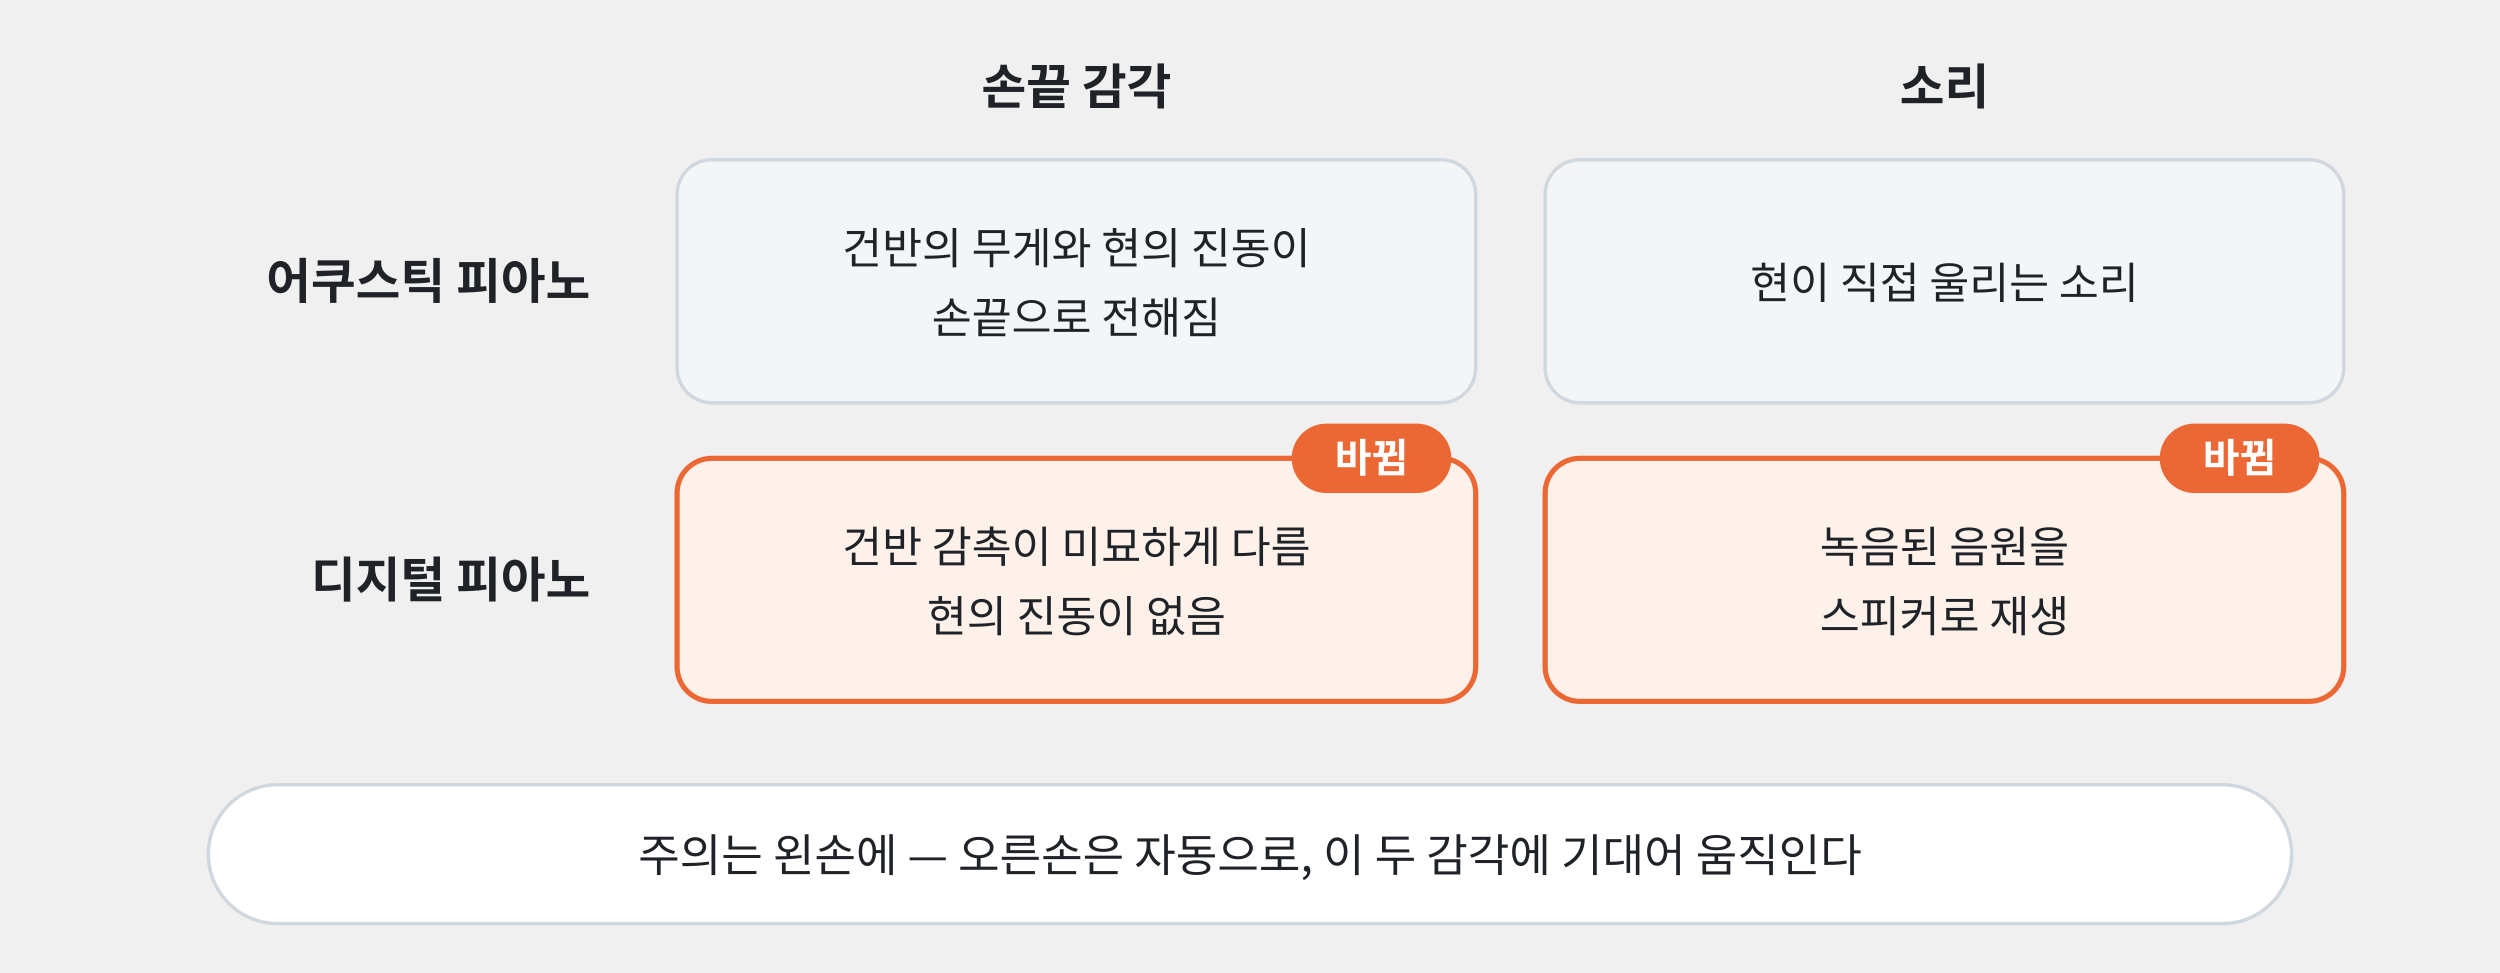
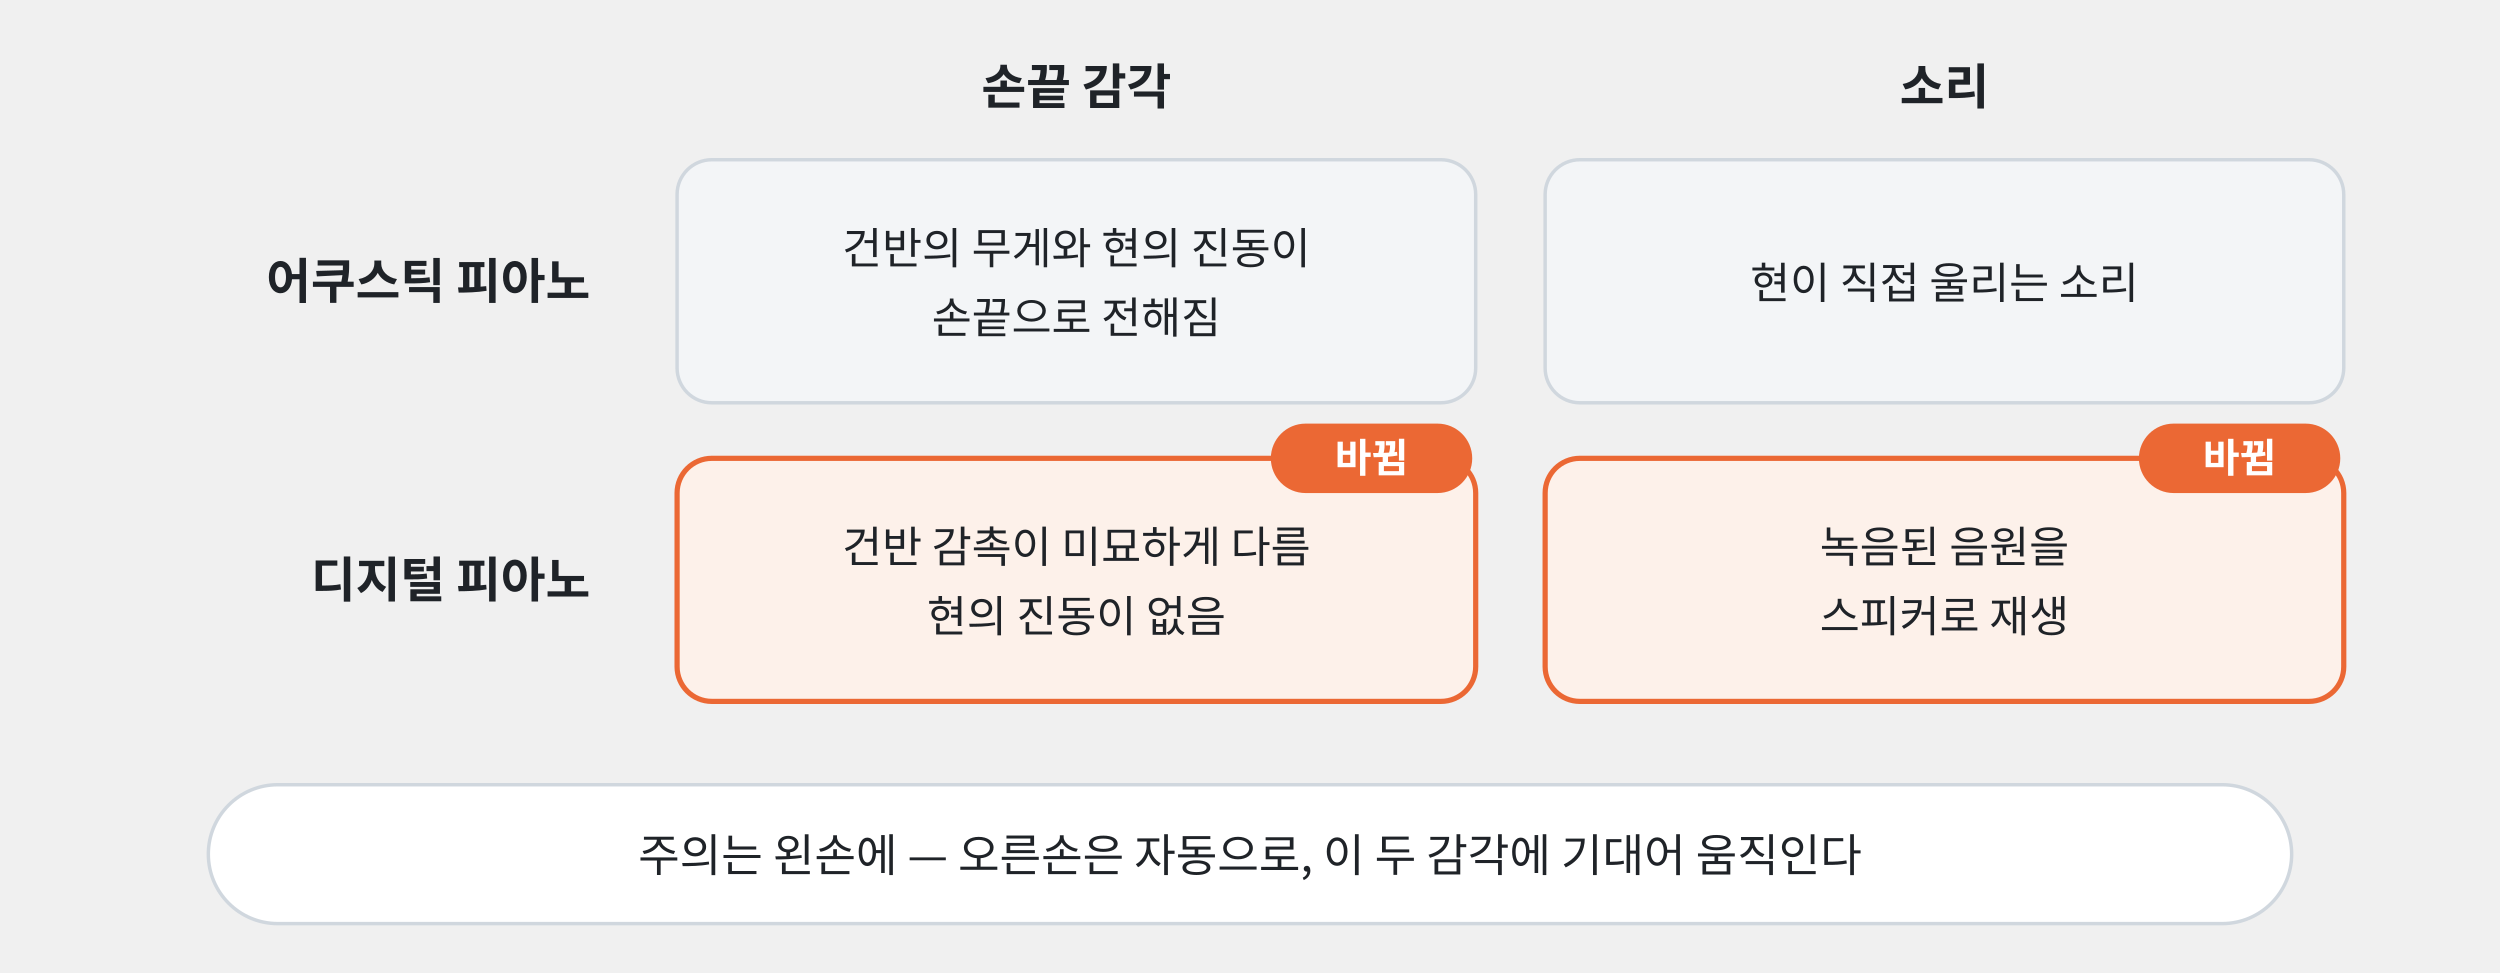
<svg xmlns="http://www.w3.org/2000/svg" viewBox="0 0 720 280" font-family="-apple-system,&quot;Apple SD Gothic Neo&quot;,&quot;Malgun Gothic&quot;,&quot;Noto Sans KR&quot;,&quot;Noto Sans CJK KR&quot;,sans-serif">
  <defs>
    <marker id="ah" viewBox="0 0 10 10" refX="9" refY="5" markerWidth="7" markerHeight="7" orient="auto-start-reverse">
      <path d="M0 0L10 5L0 10z" fill="#656d76" />
    </marker>
  </defs>
  <text x="310" y="30" font-size="14" text-anchor="middle" font-weight="600" fill="#1f2328">손끝 감각</text>
  <text x="560" y="30" font-size="14" text-anchor="middle" font-weight="600" fill="#1f2328">소리</text>
  <text x="170" y="86" font-size="14" text-anchor="end" font-weight="600" fill="#1f2328">어쿠스틱 피아노</text>
  <rect x="195" y="46" width="230" height="70" rx="10" fill="#f3f5f7" stroke="#d0d7de" stroke-width="1" />
  <text x="310" y="76" font-size="12.5" text-anchor="middle" font-weight="400" fill="#1f2328">건반의 무게와 현의 진동이</text>
  <text x="310" y="96" font-size="12.5" text-anchor="middle" font-weight="400" fill="#1f2328">손끝으로 전해짐</text>
  <rect x="445" y="46" width="230" height="70" rx="10" fill="#f3f5f7" stroke="#d0d7de" stroke-width="1" />
  <text x="560" y="86" font-size="12.5" text-anchor="middle" font-weight="400" fill="#1f2328">현이 직접 울리는 소리</text>
  <text x="170" y="172" font-size="14" text-anchor="end" font-weight="600" fill="#1f2328">디지털 피아노</text>
  <rect x="195" y="132" width="230" height="70" rx="10" fill="#fdf1ea" stroke="#eb6834" stroke-width="1.5" />
  <text x="310" y="162" font-size="12.5" text-anchor="middle" font-weight="400" fill="#1f2328">건반 감촉이 미묘하게 다름</text>
  <text x="310" y="182" font-size="12.5" text-anchor="middle" font-weight="400" fill="#1f2328">현의 진동이 없음</text>
-   <rect x="372" y="122" width="46" height="20" rx="10" fill="#eb6834" stroke="none" stroke-width="1" />
+   <rect x="366" y="122" width="58" height="20" rx="10" fill="#eb6834" stroke="none" stroke-width="1" />
  <text x="395" y="136" font-size="11.5" text-anchor="middle" font-weight="600" fill="#fff">바뀜</text>
  <rect x="445" y="132" width="230" height="70" rx="10" fill="#fdf1ea" stroke="#eb6834" stroke-width="1.5" />
  <text x="560" y="162" font-size="12.5" text-anchor="middle" font-weight="400" fill="#1f2328">녹음된 음원을</text>
  <text x="560" y="182" font-size="12.5" text-anchor="middle" font-weight="400" fill="#1f2328">스피커로 재생</text>
-   <rect x="622" y="122" width="46" height="20" rx="10" fill="#eb6834" stroke="none" stroke-width="1" />
+   <rect x="616" y="122" width="58" height="20" rx="10" fill="#eb6834" stroke="none" stroke-width="1" />
  <text x="645" y="136" font-size="11.5" text-anchor="middle" font-weight="600" fill="#fff">바뀜</text>
  <rect x="60" y="226" width="600" height="40" rx="20" fill="#fff" stroke="#d0d7de" stroke-width="1" />
  <text x="360" y="251" font-size="13" text-anchor="middle" font-weight="500" fill="#1f2328">주의는 왼손에 — 오른손은 자동으로, 이 두 감각에 기대어 움직인다</text>
</svg>
